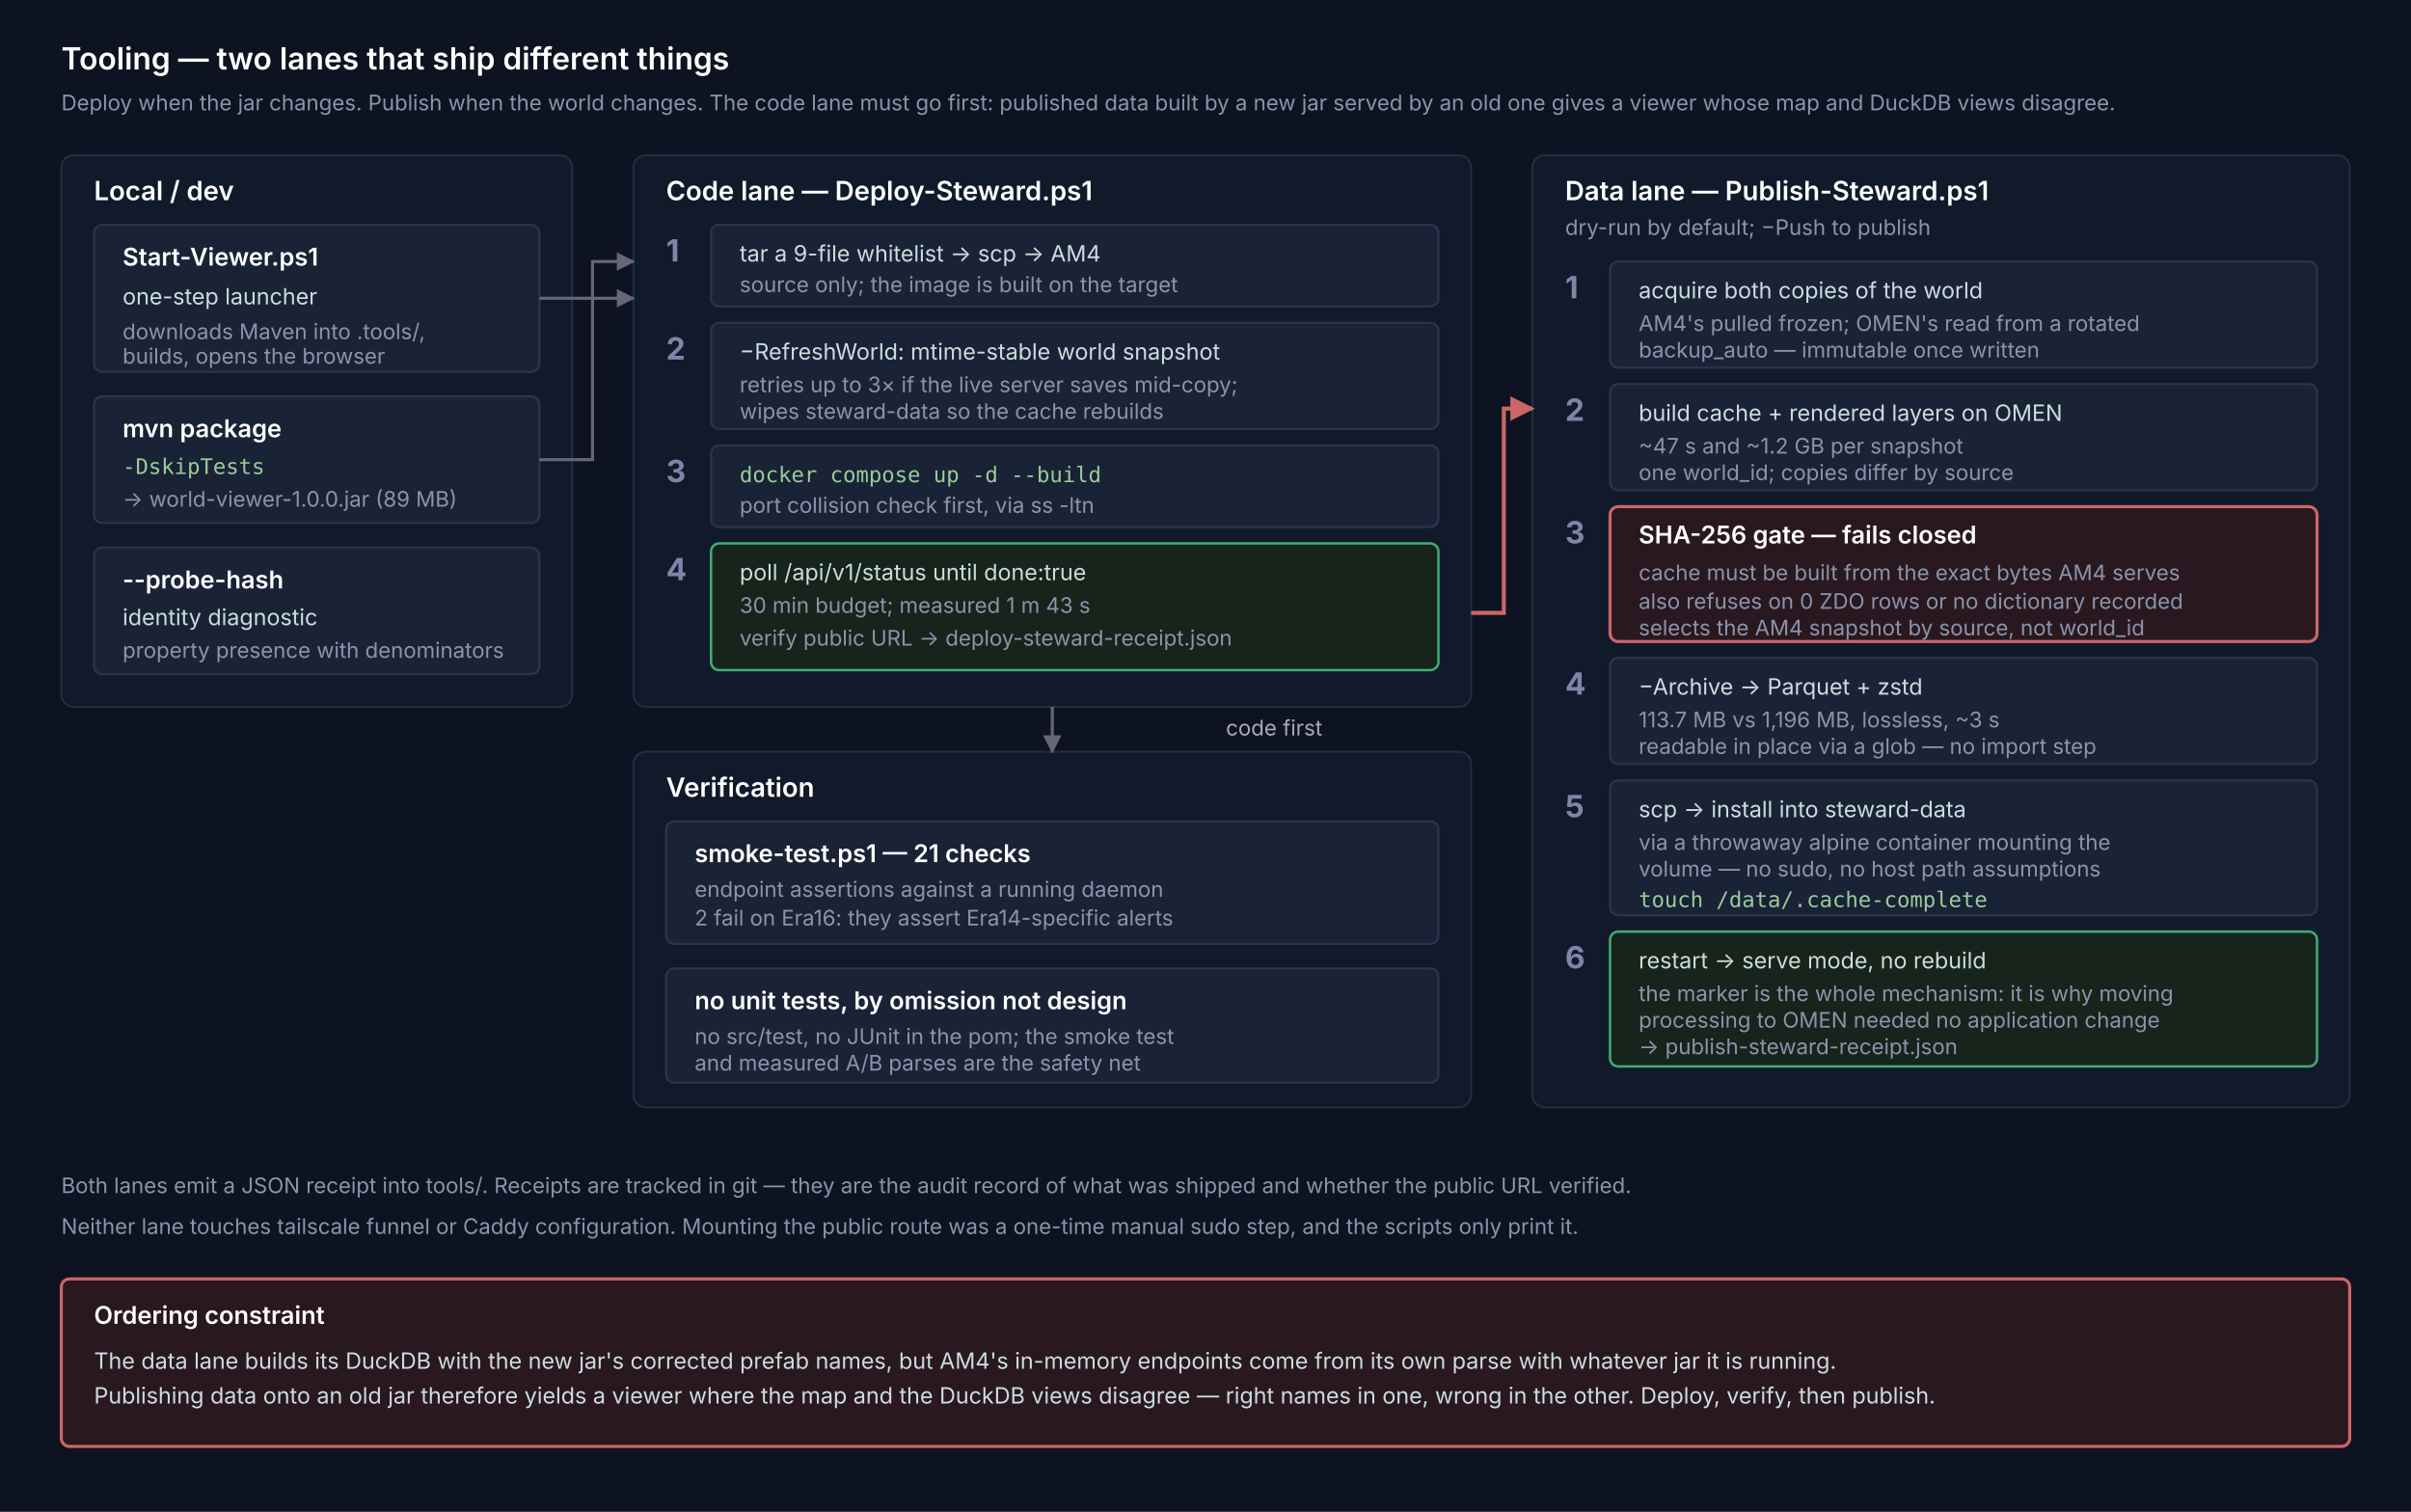
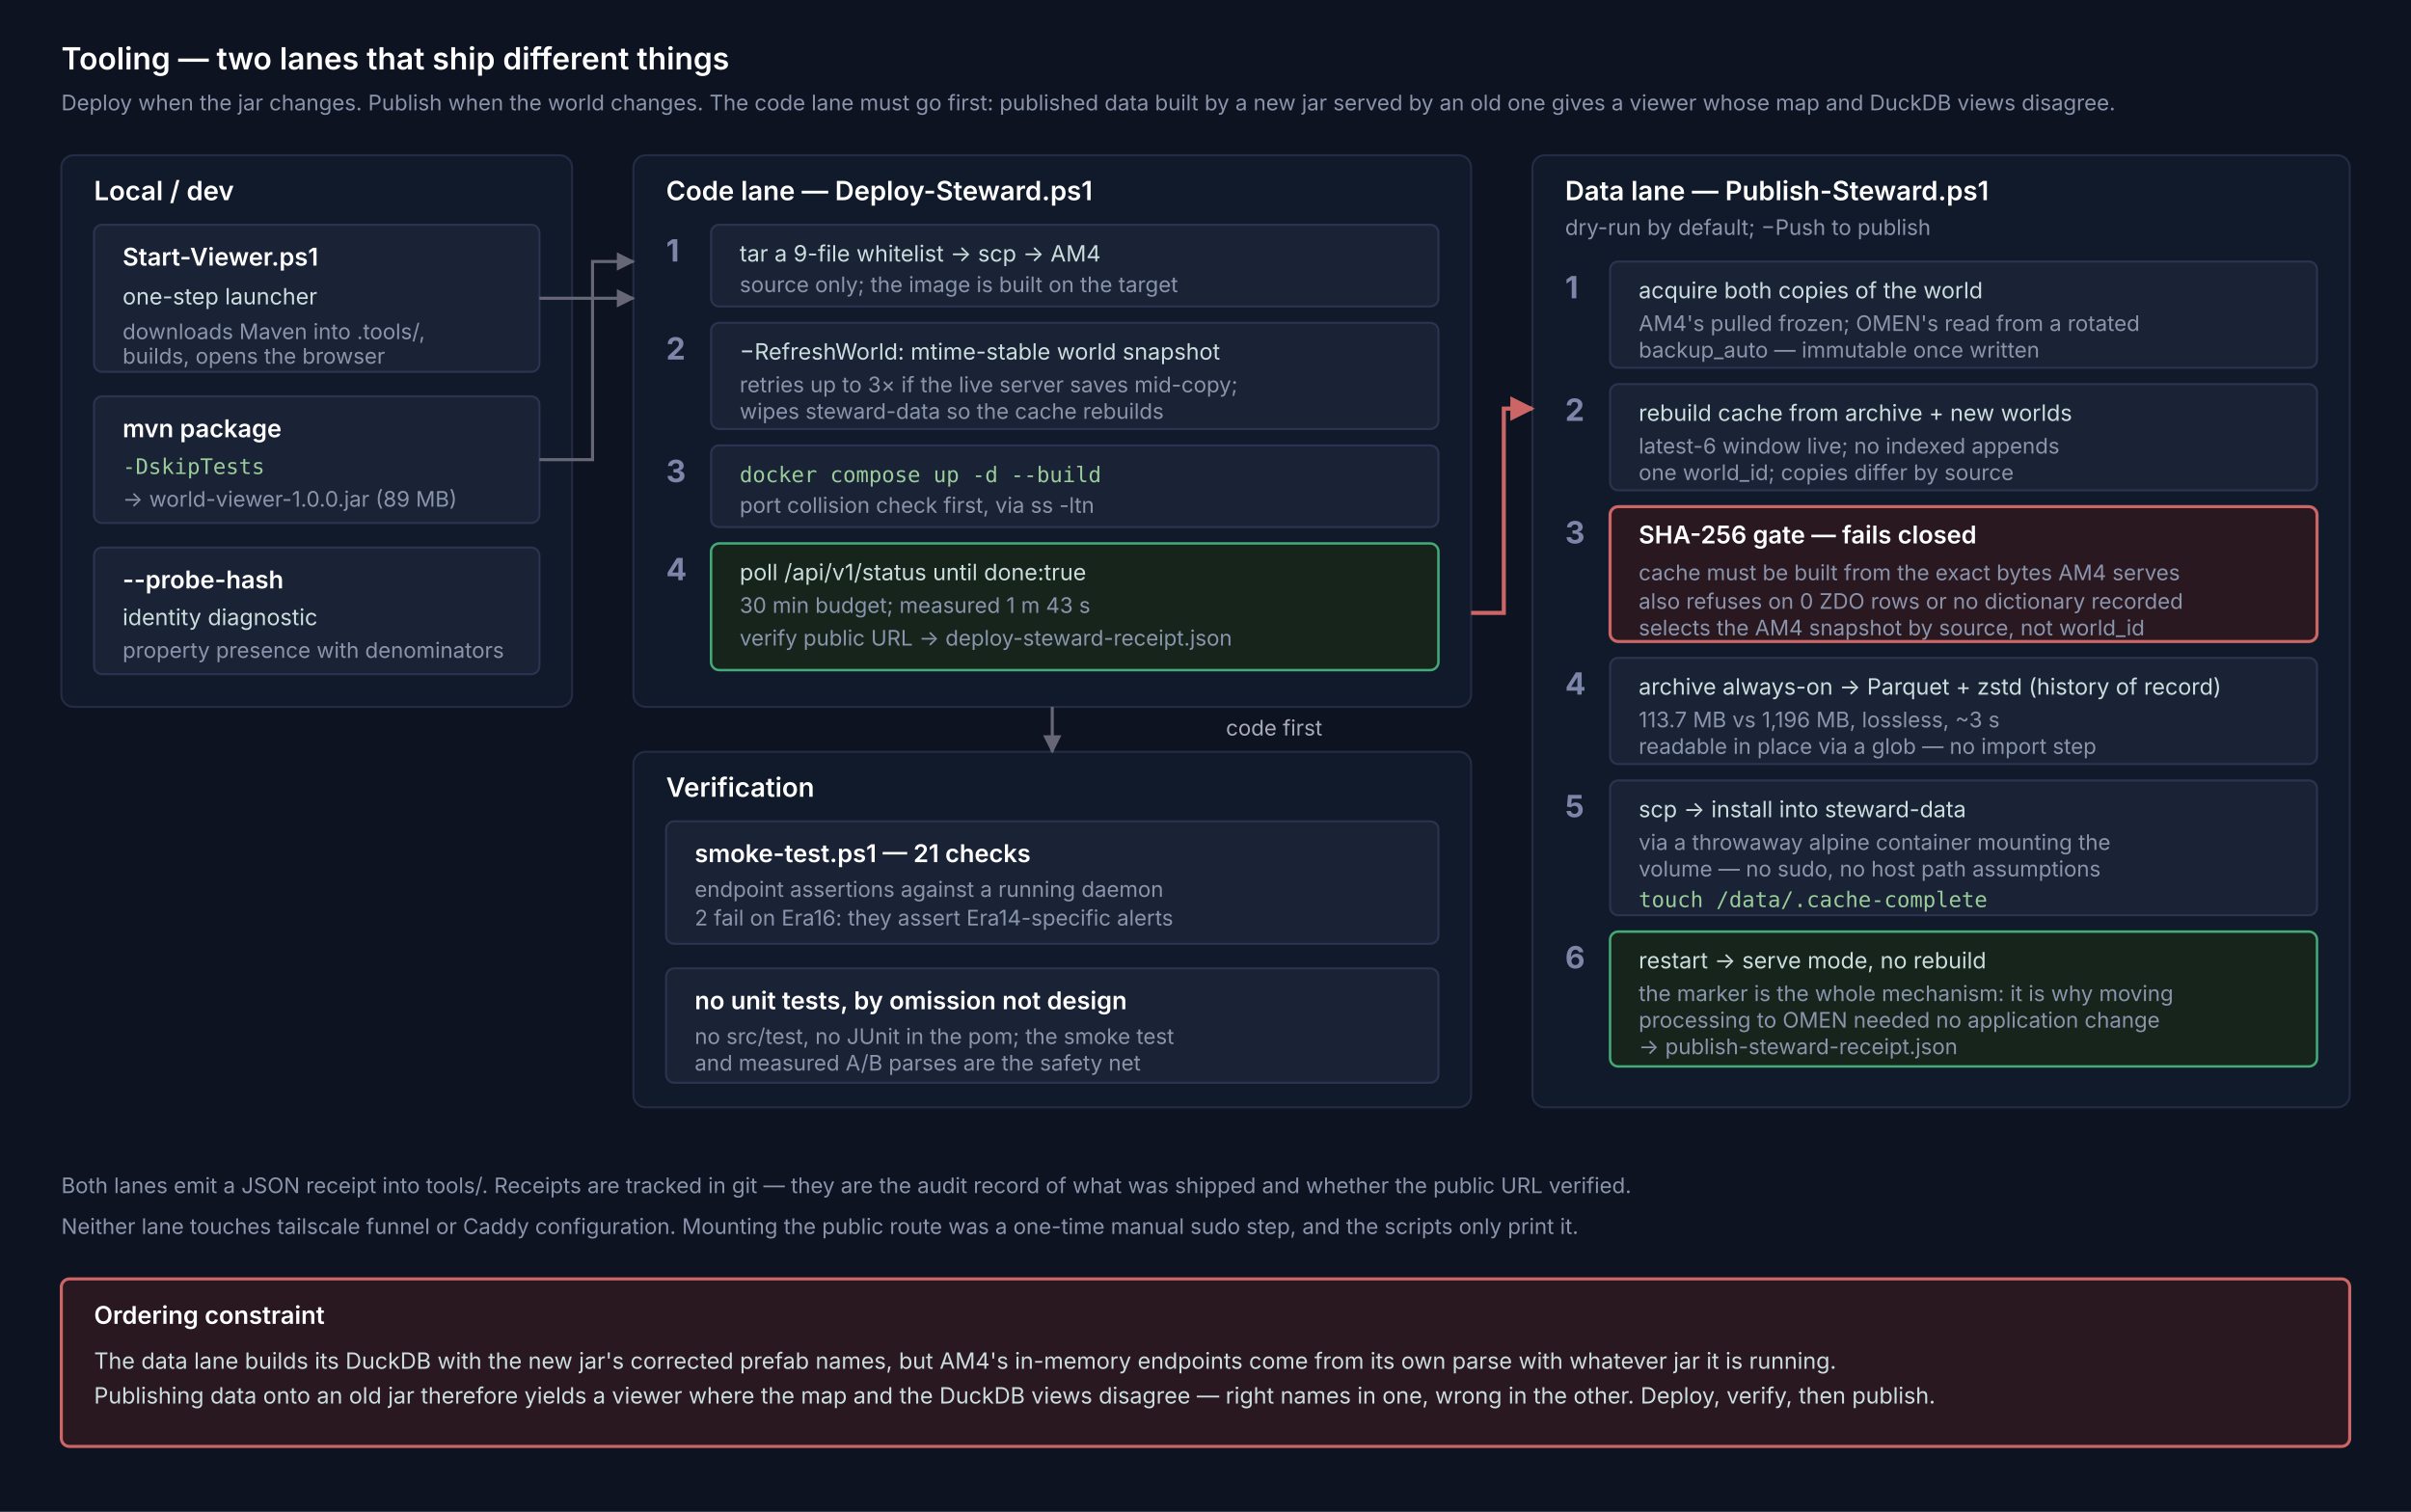
- <svg xmlns="http://www.w3.org/2000/svg" viewBox="0 0 1180 740" role="img" aria-label="Two independent shipping lanes. The code lane tars a whitelist and builds the image on AM4; the data lane builds artifacts on OMEN, gates on a SHA-256 match, then installs them into AM4's volume and touches the cache marker. Deploy when the jar changes, publish when the world changes." font-family="-apple-system, BlinkMacSystemFont, 'Segoe UI', sans-serif">
+ <svg xmlns="http://www.w3.org/2000/svg" viewBox="0 0 1180 740" role="img" aria-label="Two independent shipping lanes. The code lane tars a whitelist and builds the image on AM4; the data lane rebuilds a fresh cache on OMEN from the accumulating Parquet archive plus new worlds, gates on SHA-256 and history continuity, then installs into AM4's volume and touches the cache marker. Deploy when the jar changes, publish when the world changes." font-family="-apple-system, BlinkMacSystemFont, 'Segoe UI', sans-serif">
  <style>
    .bg     { fill: #0d1320; }
    .band   { fill: #111a2a; stroke: #232c44; stroke-width: 1; rx: 6; }
    .box    { fill: #1a2336; stroke: #2a3450; stroke-width: 1; rx: 4; }
    .gate   { fill: #2a1820; stroke: #c66; stroke-width: 1.5; rx: 4; }
    .ok     { fill: #16241c; stroke: #4a7; stroke-width: 1.2; rx: 4; }
    .hdr    { fill: #fff; font-size: 15px; font-weight: 600; }
    .band-t { fill: #fff; font-size: 13px; font-weight: 600; }
    .title  { fill: #fff; font-size: 12px; font-weight: 600; }
    .label  { fill: #cdd; font-size: 11px; }
    .sub    { fill: #8a94ab; font-size: 10.5px; }
    .code   { fill: #9c9; font-size: 10.5px; font-family: ui-monospace, monospace; }
    .arrow  { stroke: #667; stroke-width: 1.5; fill: none; marker-end: url(#arw-tl); }
    .hot    { stroke: #c66; stroke-width: 2; fill: none; marker-end: url(#arw-tl-hot); }
    .edge   { fill: #aab; font-size: 10.5px; }
    .n      { fill: #7d86a8; font-size: 15px; font-weight: 700; }
  </style>
  <defs>
    <marker id="arw-tl" viewBox="0 0 10 10" refX="9" refY="5" markerWidth="6" markerHeight="6" orient="auto">
      <path d="M0,0 L10,5 L0,10 z" fill="#667" />
    </marker>
    <marker id="arw-tl-hot" viewBox="0 0 10 10" refX="9" refY="5" markerWidth="6" markerHeight="6" orient="auto">
      <path d="M0,0 L10,5 L0,10 z" fill="#c66" />
    </marker>
  </defs>
  <rect class="bg" x="0" y="0" width="1180" height="740" />
  <text class="hdr" x="30" y="34">Tooling — two lanes that ship different things</text>
  <text class="sub" x="30" y="54">Deploy when the jar changes. Publish when the world changes. The code lane must go first: published data built by a new jar served by an old one gives a viewer whose map and DuckDB views disagree.</text>
  <rect class="band" x="30" y="76" width="250" height="270" />
  <text class="band-t" x="46" y="98">Local / dev</text>
  <rect class="box" x="46" y="110" width="218" height="72" />
  <text class="title" x="60" y="130">Start-Viewer.ps1</text>
  <text class="label" x="60" y="149">one-step launcher</text>
  <text class="sub" x="60" y="166">downloads Maven into .tools/,</text>
  <text class="sub" x="60" y="178">builds, opens the browser</text>
  <rect class="box" x="46" y="194" width="218" height="62" />
  <text class="title" x="60" y="214">mvn package</text>
  <text class="code" x="60" y="232">-DskipTests</text>
  <text class="sub" x="60" y="248">→ world-viewer-1.0.0.jar (89 MB)</text>
  <rect class="box" x="46" y="268" width="218" height="62" />
  <text class="title" x="60" y="288">--probe-hash</text>
  <text class="label" x="60" y="306">identity diagnostic</text>
  <text class="sub" x="60" y="322">property presence with denominators</text>
  <rect class="band" x="310" y="76" width="410" height="270" />
  <text class="band-t" x="326" y="98">Code lane — Deploy-Steward.ps1</text>
  <text class="n" x="326" y="128">1</text>
  <rect class="box" x="348" y="110" width="356" height="40" />
  <text class="label" x="362" y="128">tar a 9-file whitelist → scp → AM4</text>
  <text class="sub" x="362" y="143">source only; the image is built on the target</text>
  <text class="n" x="326" y="176">2</text>
  <rect class="box" x="348" y="158" width="356" height="52" />
  <text class="label" x="362" y="176">−RefreshWorld: mtime-stable world snapshot</text>
  <text class="sub" x="362" y="192">retries up to 3× if the live server saves mid-copy;</text>
  <text class="sub" x="362" y="205">wipes steward-data so the cache rebuilds</text>
  <text class="n" x="326" y="236">3</text>
  <rect class="box" x="348" y="218" width="356" height="40" />
  <text class="code" x="362" y="236">docker compose up -d --build</text>
  <text class="sub" x="362" y="251">port collision check first, via ss -ltn</text>
  <text class="n" x="326" y="284">4</text>
  <rect class="ok" x="348" y="266" width="356" height="62" />
  <text class="label" x="362" y="284">poll /api/v1/status until done:true</text>
  <text class="sub" x="362" y="300">30 min budget; measured 1 m 43 s</text>
  <text class="sub" x="362" y="316">verify public URL → deploy-steward-receipt.json</text>
  <rect class="band" x="750" y="76" width="400" height="466" />
  <text class="band-t" x="766" y="98">Data lane — Publish-Steward.ps1</text>
  <text class="sub" x="766" y="115">dry-run by default; −Push to publish</text>
  <text class="n" x="766" y="146">1</text>
  <rect class="box" x="788" y="128" width="346" height="52" />
  <text class="label" x="802" y="146">acquire both copies of the world</text>
  <text class="sub" x="802" y="162">AM4's pulled frozen; OMEN's read from a rotated</text>
  <text class="sub" x="802" y="175">backup_auto — immutable once written</text>
  <text class="n" x="766" y="206">2</text>
  <rect class="box" x="788" y="188" width="346" height="52" />
-   <text class="label" x="802" y="206">build cache + rendered layers on OMEN</text>
-   <text class="sub" x="802" y="222">~47 s and ~1.2 GB per snapshot</text>
+   <text class="label" x="802" y="206">rebuild cache from archive + new worlds</text>
+   <text class="sub" x="802" y="222">latest-6 window live; no indexed appends</text>
  <text class="sub" x="802" y="235">one world_id; copies differ by source</text>
  <text class="n" x="766" y="266">3</text>
  <rect class="gate" x="788" y="248" width="346" height="66" />
  <text class="title" x="802" y="266">SHA-256 gate — fails closed</text>
  <text class="sub" x="802" y="284">cache must be built from the exact bytes AM4 serves</text>
  <text class="sub" x="802" y="298">also refuses on 0 ZDO rows or no dictionary recorded</text>
  <text class="sub" x="802" y="311">selects the AM4 snapshot by source, not world_id</text>
  <text class="n" x="766" y="340">4</text>
  <rect class="box" x="788" y="322" width="346" height="52" />
-   <text class="label" x="802" y="340">−Archive → Parquet + zstd</text>
+   <text class="label" x="802" y="340">archive always-on → Parquet + zstd (history of record)</text>
  <text class="sub" x="802" y="356">113.7 MB vs 1,196 MB, lossless, ~3 s</text>
  <text class="sub" x="802" y="369">readable in place via a glob — no import step</text>
  <text class="n" x="766" y="400">5</text>
  <rect class="box" x="788" y="382" width="346" height="66" />
  <text class="label" x="802" y="400">scp → install into steward-data</text>
  <text class="sub" x="802" y="416">via a throwaway alpine container mounting the</text>
  <text class="sub" x="802" y="429">volume — no sudo, no host path assumptions</text>
  <text class="code" x="802" y="444">touch /data/.cache-complete</text>
  <text class="n" x="766" y="474">6</text>
  <rect class="ok" x="788" y="456" width="346" height="66" />
  <text class="label" x="802" y="474">restart → serve mode, no rebuild</text>
  <text class="sub" x="802" y="490">the marker is the whole mechanism: it is why moving</text>
  <text class="sub" x="802" y="503">processing to OMEN needed no application change</text>
  <text class="sub" x="802" y="516">→ publish-steward-receipt.json</text>
  <rect class="band" x="310" y="368" width="410" height="174" />
  <text class="band-t" x="326" y="390">Verification</text>
  <rect class="box" x="326" y="402" width="378" height="60" />
  <text class="title" x="340" y="422">smoke-test.ps1 — 21 checks</text>
  <text class="sub" x="340" y="439">endpoint assertions against a running daemon</text>
  <text class="sub" x="340" y="453">2 fail on Era16: they assert Era14-specific alerts</text>
  <rect class="box" x="326" y="474" width="378" height="56" />
  <text class="title" x="340" y="494">no unit tests, by omission not design</text>
  <text class="sub" x="340" y="511">no src/test, no JUnit in the pom; the smoke test</text>
  <text class="sub" x="340" y="524">and measured A/B parses are the safety net</text>
  <path class="arrow" d="M264 146 L310 146" />
  <path class="arrow" d="M264 225 L290 225 L290 128 L310 128" />
  <path class="hot" d="M720 300 L736 300 L736 200 L750 200" />
  <text class="edge" x="600" y="360">code first</text>
  <path class="arrow" d="M515 346 L515 368" />
  <text class="sub" x="30" y="584">Both lanes emit a JSON receipt into tools/. Receipts are tracked in git — they are the audit record of what was shipped and whether the public URL verified.</text>
  <text class="sub" x="30" y="604">Neither lane touches tailscale funnel or Caddy configuration. Mounting the public route was a one-time manual sudo step, and the scripts only print it.</text>
  <rect class="gate" x="30" y="626" width="1120" height="82" />
  <text class="title" x="46" y="648">Ordering constraint</text>
  <text class="label" x="46" y="670">The data lane builds its DuckDB with the new jar's corrected prefab names, but AM4's in-memory endpoints come from its own parse with whatever jar it is running.</text>
  <text class="label" x="46" y="687">Publishing data onto an old jar therefore yields a viewer where the map and the DuckDB views disagree — right names in one, wrong in the other. Deploy, verify, then publish.</text>
</svg>
